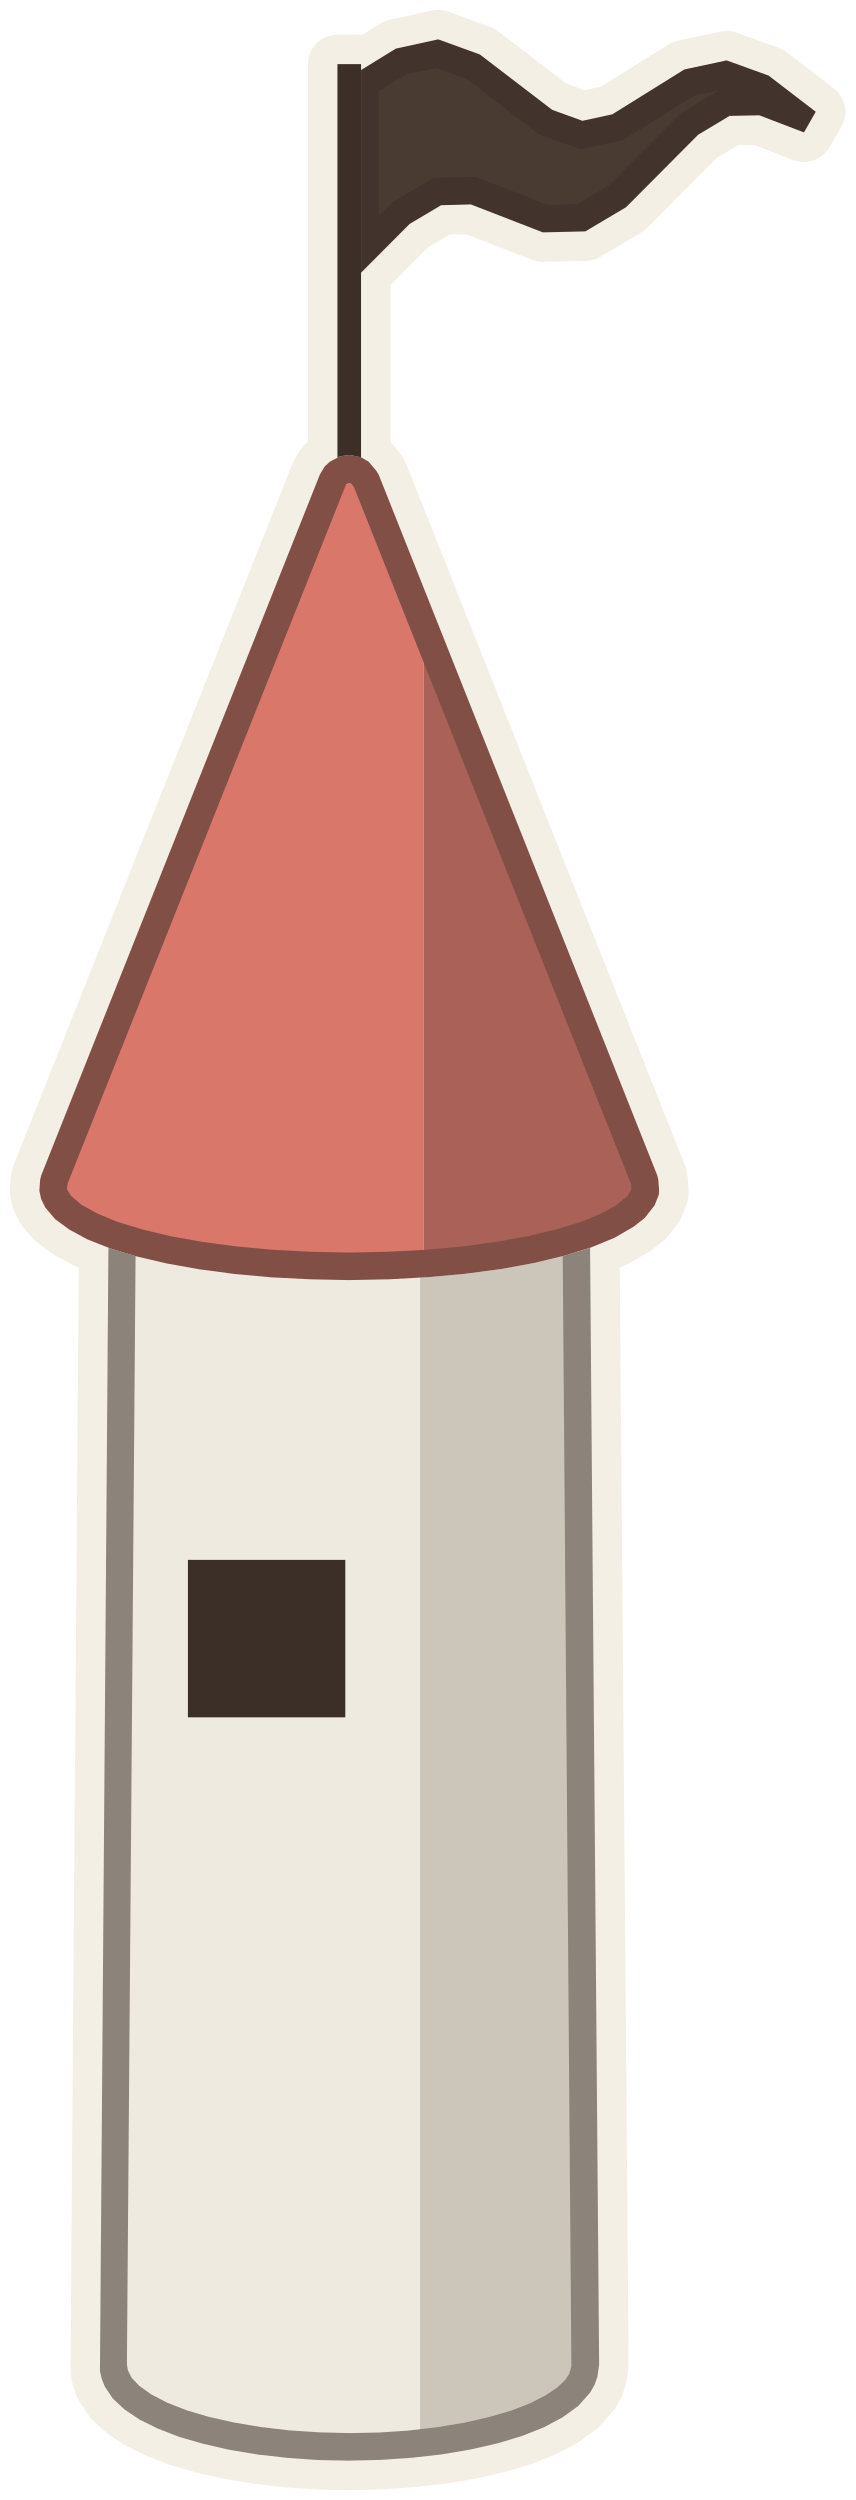
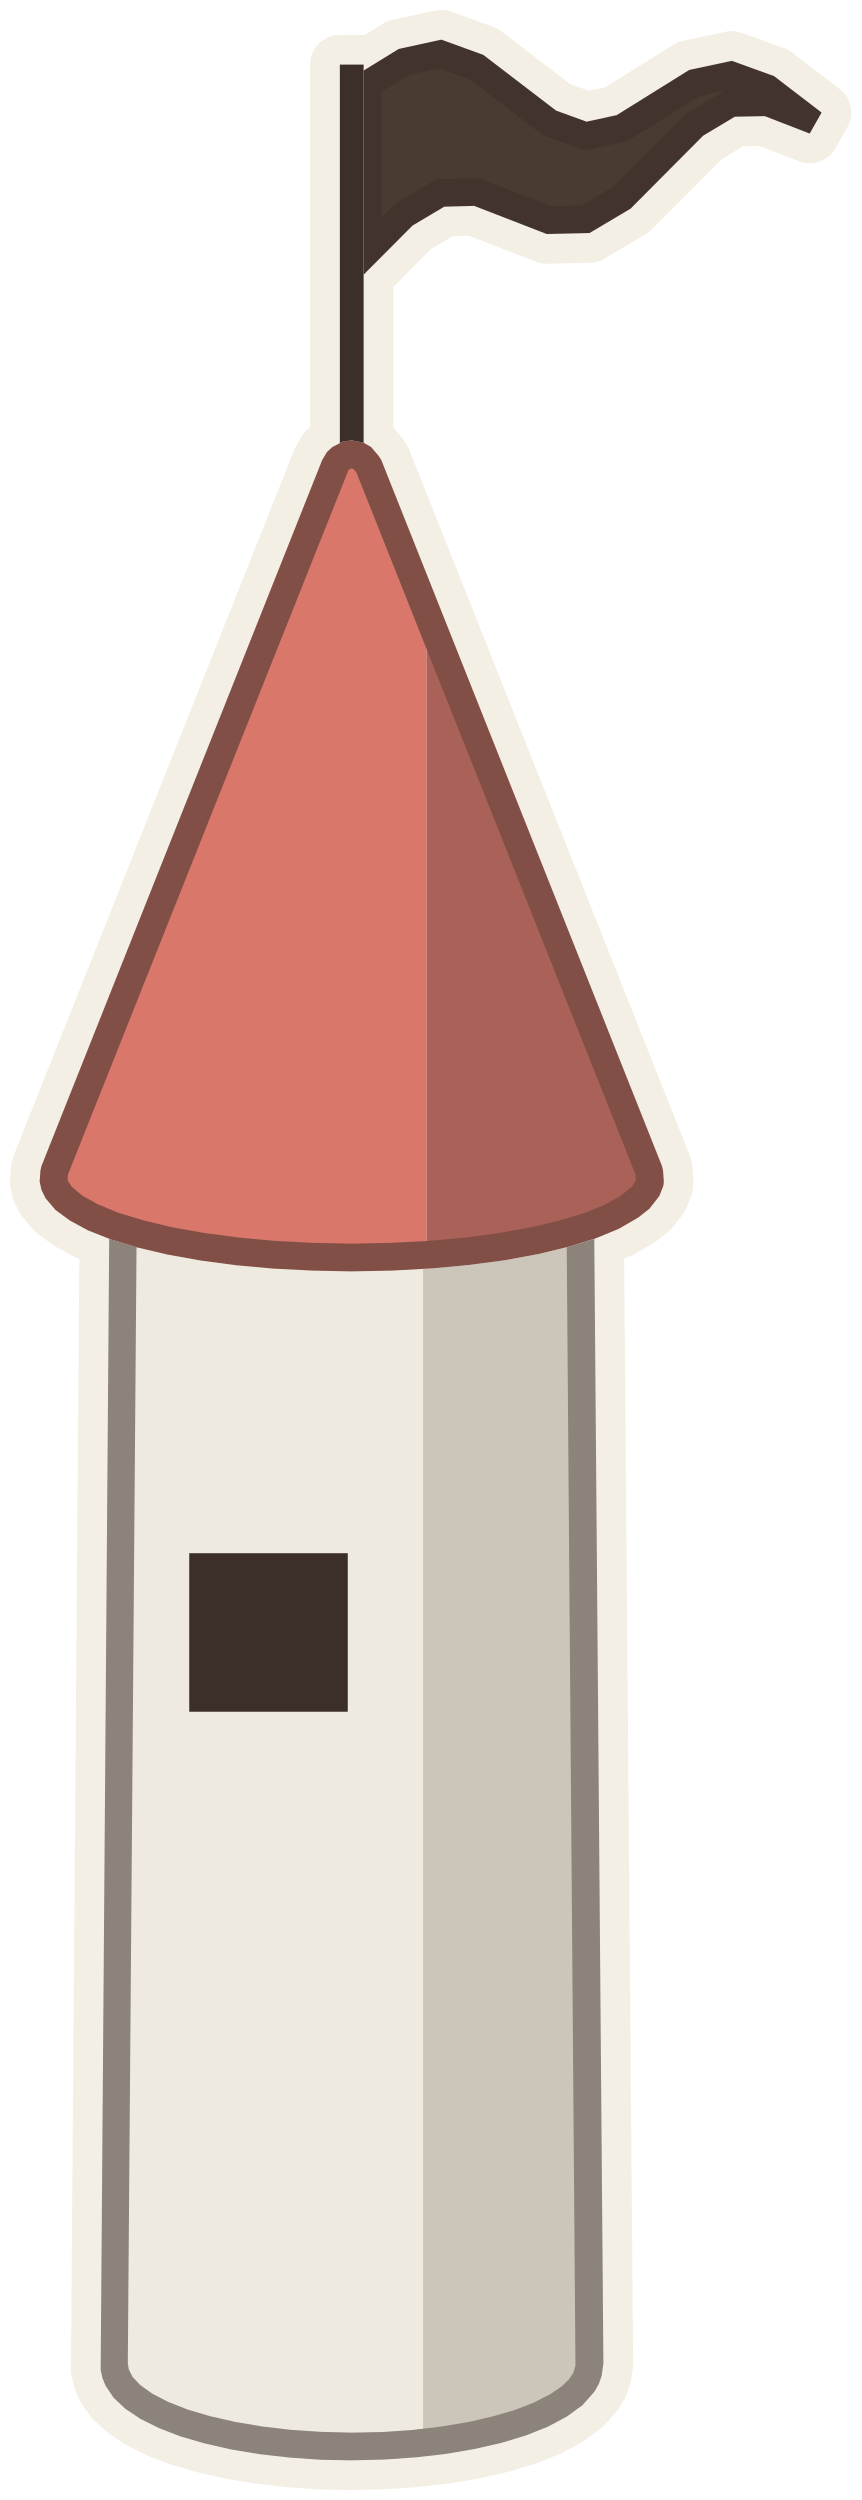
- <svg xmlns="http://www.w3.org/2000/svg" viewBox="-17.75 -120.28 43.46 127.06" data-palette="wall:#EFEADF;roof:#D9776B;wood:#C9A97C;earth:#94744F;water:#8FB0B8;flag:#4A3B32;ink:#3B2F28;halo:#F4EFE4">
-   <path data-role="sil" fill="#F4EFE4" stroke="#F4EFE4" stroke-width="3" stroke-linejoin="round" d="M-0.04 4.78L1.64 4.74L3.21 4.63L4.72 4.46L6.18 4.21L7.54 3.9L8.77 3.53L9.88 3.09L10.84 2.58L11.64 2L12.25 1.31L12.47 0.92L12.61 0.52L12.7 -0.1L12.24 -56.86L13.48 -57.37L14.46 -57.94L15.02 -58.38L15.52 -59.02L15.73 -59.55L15.75 -59.76L15.71 -60.31L15.66 -60.53L1.49 -96.17L1.36 -96.37L0.98 -96.82L0.6 -97.04L0.6 -106.42L3.07 -108.9L4.67 -109.85L6.18 -109.89L9.84 -108.47L12 -108.52L14.07 -109.75L17.73 -113.43L19.33 -114.39L20.84 -114.42L23.11 -113.55L23.71 -114.6L21.31 -116.44L19.18 -117.21L17.03 -116.75L13.37 -114.47L11.85 -114.14L10.31 -114.7L6.64 -117.51L4.52 -118.28L2.37 -117.81L0.6 -116.72L0.6 -117.02L-0.6 -117.02L-0.6 -97.02L-0.98 -96.82L-1.25 -96.57L-1.49 -96.17L-15.66 -60.53L-15.71 -60.31L-15.75 -59.76L-15.66 -59.34L-15.45 -58.91L-14.95 -58.32L-14.23 -57.79L-13.31 -57.29L-12.24 -56.86L-12.67 0.22L-12.58 0.63L-12.42 1.02L-12.01 1.63L-11.42 2.18L-10.66 2.69L-9.73 3.15L-8.65 3.57L-7.44 3.92L-6.09 4.23L-4.64 4.47L-3.13 4.64L-1.57 4.75Z" />
+ <svg xmlns="http://www.w3.org/2000/svg" viewBox="-17.75 -119.38 43.46 126.16" data-palette="wall:#EFEADF;roof:#D9776B;wood:#C9A97C;earth:#94744F;water:#8FB0B8;flag:#4A3B32;ink:#3B2F28;halo:#F4EFE4">
+   <path data-role="sil" fill="#F4EFE4" stroke="#F4EFE4" stroke-width="3" stroke-linejoin="round" d="M-0.04 4.78L1.64 4.74L3.21 4.63L4.72 4.46L6.18 4.21L7.54 3.9L8.77 3.53L9.88 3.09L10.84 2.58L11.64 2L12.25 1.31L12.47 0.92L12.61 0.52L12.7 -0.1L12.24 -56.86L13.48 -57.37L14.46 -57.94L15.02 -58.38L15.52 -59.02L15.73 -59.55L15.75 -59.76L15.71 -60.31L15.66 -60.53L1.49 -96.17L1.36 -96.37L0.98 -96.82L0.6 -97.04L0.6 -105.52L3.07 -108L4.67 -108.95L6.18 -108.99L9.84 -107.57L12 -107.62L14.07 -108.85L17.73 -112.53L19.33 -113.49L20.84 -113.52L23.11 -112.64L23.71 -113.7L21.31 -115.54L19.18 -116.31L17.03 -115.85L13.37 -113.57L11.85 -113.24L10.31 -113.8L6.64 -116.61L4.52 -117.38L2.37 -116.91L0.6 -115.82L0.6 -116.12L-0.6 -116.12L-0.6 -97.02L-0.98 -96.82L-1.25 -96.57L-1.49 -96.17L-15.66 -60.53L-15.71 -60.31L-15.75 -59.76L-15.66 -59.34L-15.45 -58.91L-14.95 -58.32L-14.23 -57.79L-13.31 -57.29L-12.24 -56.86L-12.67 0.22L-12.58 0.63L-12.42 1.02L-12.01 1.63L-11.42 2.18L-10.66 2.69L-9.73 3.15L-8.65 3.57L-7.44 3.92L-6.09 4.23L-4.64 4.47L-3.13 4.64L-1.57 4.75Z" />
  <path data-role="wall" fill="#EFEADF" d="M-0.02 4.08L1.59 4.04L3.6 3.88L3.6 -55.34L1.97 -55.26L-0.03 -55.22L-2.02 -55.26L-4.01 -55.37L-5.89 -55.54L-7.7 -55.78L-9.39 -56.09L-10.93 -56.46L-11.55 -56.65L-11.98 0.09L-11.93 0.38L-11.82 0.67L-11.51 1.14L-11.02 1.61L-10.34 2.07L-9.48 2.5L-8.45 2.9L-7.29 3.24L-5.98 3.54L-4.56 3.77L-3.09 3.94L-1.55 4.04Z" />
  <path data-role="wall-shade" fill="#cbc5ba" d="M3.6 3.88L4.61 3.77L6.03 3.53L7.34 3.23L8.52 2.87L9.56 2.46L10.44 2.01L11.14 1.5L11.51 1.14L11.82 0.67L11.93 0.38L12 -0.09L11.55 -56.65L10.83 -56.43L9.3 -56.07L7.63 -55.77L5.83 -55.53L3.6 -55.34Z" />
  <path data-role="roof" fill="#D9776B" d="M-0.02 -55.92L1.99 -55.96L3.78 -56.05L3.78 -88.51L0.84 -95.91L0.45 -96.36L-0.13 -96.47L-0.66 -96.2L-0.84 -95.91L-15.01 -60.27L-15.05 -59.72L-14.88 -59.32L-14.51 -58.87L-13.9 -58.4L-13.04 -57.94L-11.96 -57.51L-10.67 -57.11L-9.18 -56.76L-7.53 -56.46L-5.76 -56.23L-3.91 -56.06L-1.95 -55.95Z" />
  <path data-role="roof-shade" fill="#aa6157" d="M3.78 -56.05L5.8 -56.23L7.57 -56.47L9.23 -56.77L10.73 -57.13L12.03 -57.53L13.14 -57.98L14.02 -58.48L14.51 -58.87L14.88 -59.32L15.05 -59.72L15.01 -60.27L3.78 -88.51Z" />
-   <path data-role="flag" fill="#4A3B32" d="M2.63 -109.45L4.47 -110.55L6.3 -110.59L9.97 -109.18L11.8 -109.22L13.63 -110.31L17.3 -113.99L19.13 -115.08L20.97 -115.12L22.8 -114.42L20.97 -115.82L19.13 -116.48L17.3 -116.09L13.63 -113.81L11.8 -113.42L9.97 -114.08L6.3 -116.89L4.47 -117.55L2.63 -117.16L0.8 -116.02L0.8 -107.62Z" />
+   <path data-role="flag" fill="#4A3B32" d="M2.63 -108.56L4.47 -109.65L6.3 -109.69L9.97 -108.28L11.8 -108.32L13.63 -109.41L17.3 -113.09L19.13 -114.18L20.97 -114.22L22.8 -113.52L20.97 -114.92L19.13 -115.58L17.3 -115.19L13.63 -112.91L11.8 -112.52L9.97 -113.18L6.3 -115.99L4.47 -116.65L2.63 -116.25L0.8 -115.12L0.8 -106.72Z" />
  <path data-role="wall-line" fill="#8c837a" d="M-0.04 4.78L1.64 4.74L3.21 4.63L4.72 4.46L6.18 4.21L7.54 3.9L8.77 3.53L9.88 3.09L10.84 2.58L11.64 2L12.25 1.31L12.47 0.92L12.61 0.52L12.7 -0.1L12.24 -56.86L10.85 -56.43L11.29 -0.01L11.18 0.37L10.98 0.67L10.59 1.05L10 1.45L9.2 1.86L8.25 2.23L7.12 2.56L5.86 2.85L4.47 3.08L3.02 3.25L1.53 3.35L-0.01 3.38L-1.55 3.34L-3.06 3.24L-4.51 3.07L-5.87 2.84L-7.15 2.55L-8.27 2.22L-9.26 1.83L-10.07 1.41L-10.67 0.98L-11.06 0.57L-11.25 0.19L-11.3 -0.12L-10.86 -56.44L-12.24 -56.86L-12.67 0.22L-12.58 0.63L-12.42 1.02L-12.01 1.63L-11.42 2.18L-10.66 2.69L-9.73 3.15L-8.65 3.57L-7.44 3.92L-6.09 4.23L-4.64 4.47L-3.13 4.64L-1.57 4.75Z" />
  <path data-role="roof-line" fill="#824f46" d="M-0.03 -55.22L2.02 -55.26L4.01 -55.37L5.89 -55.54L7.7 -55.78L9.39 -56.09L10.93 -56.46L12.29 -56.88L13.48 -57.37L14.46 -57.94L15.02 -58.38L15.52 -59.02L15.73 -59.55L15.75 -59.76L15.71 -60.31L15.66 -60.53L1.49 -96.17L1.36 -96.37L0.98 -96.82L0.58 -97.05L0 -97.16L-0.46 -97.09L-0.98 -96.82L-1.25 -96.57L-1.49 -96.17L-15.66 -60.53L-15.71 -60.31L-15.75 -59.76L-15.66 -59.34L-15.45 -58.91L-14.95 -58.32L-14.23 -57.79L-13.31 -57.29L-12.17 -56.84L-10.83 -56.43L-9.3 -56.07L-7.63 -55.77L-5.83 -55.53L-3.95 -55.36L-1.97 -55.26ZM0 -56.62L-1.96 -56.66L-3.88 -56.76L-5.71 -56.93L-7.45 -57.16L-9.08 -57.45L-10.53 -57.8L-11.78 -58.18L-12.82 -58.61L-13.61 -59.05L-14.14 -59.5L-14.34 -59.82L-14.32 -60.11L-0.16 -95.67L-0.02 -95.74L0.08 -95.72L0.23 -95.55L14.32 -60.11L14.34 -59.82L14.14 -59.5L13.54 -59.01L12.76 -58.58L11.75 -58.17L10.49 -57.79L9.06 -57.45L7.44 -57.16L5.69 -56.92L3.87 -56.76L1.93 -56.66Z" />
-   <path data-role="flag-line" fill="#42342d" d="M3.07 -108.9L4.67 -109.85L6.18 -109.89L9.84 -108.47L12 -108.52L14.07 -109.75L17.73 -113.43L19.33 -114.39L20.84 -114.42L23.11 -113.55L23.71 -114.6L21.31 -116.44L19.18 -117.21L17.03 -116.75L13.37 -114.47L11.85 -114.14L10.31 -114.7L6.64 -117.51L4.52 -118.28L2.37 -117.81L0.6 -116.72L0.6 -106.42ZM1.5 -115.63L2.9 -116.5L4.42 -116.82L5.96 -116.27L9.63 -113.45L11.75 -112.69L13.9 -113.15L17.57 -115.43L18.79 -115.69L16.87 -114.55L13.2 -110.87L11.6 -109.91L10.09 -109.88L6.42 -111.29L4.27 -111.25L2.2 -110.01L1.5 -109.31Z" />
-   <path data-role="ink" fill="#3B2F28" d="M-0.46 -97.09L0 -97.16L0.6 -97.04L0.6 -117.02L-0.6 -117.02L-0.6 -97.02ZM-0.2 -41L-8.2 -41L-8.2 -33L-0.2 -33Z" />
+   <path data-role="flag-line" fill="#42342d" d="M3.07 -108L4.67 -108.95L6.18 -108.99L9.84 -107.57L12 -107.62L14.07 -108.85L17.73 -112.53L19.33 -113.49L20.84 -113.52L23.11 -112.64L23.71 -113.7L21.31 -115.54L19.18 -116.31L17.03 -115.85L13.37 -113.57L11.85 -113.24L10.31 -113.8L6.64 -116.61L4.52 -117.38L2.37 -116.91L0.6 -115.82L0.6 -105.52ZM1.5 -114.73L2.9 -115.6L4.42 -115.92L5.96 -115.37L9.63 -112.56L11.75 -111.79L13.9 -112.25L17.57 -114.53L18.79 -114.79L16.87 -113.64L13.2 -109.97L11.6 -109.01L10.09 -108.98L6.42 -110.39L4.27 -110.34L2.2 -109.11L1.5 -108.41Z" />
+   <path data-role="ink" fill="#3B2F28" d="M-0.46 -97.09L0 -97.16L0.6 -97.04L0.6 -116.12L-0.6 -116.12L-0.6 -97.02ZM-0.2 -41L-8.2 -41L-8.2 -33L-0.2 -33Z" />
</svg>
